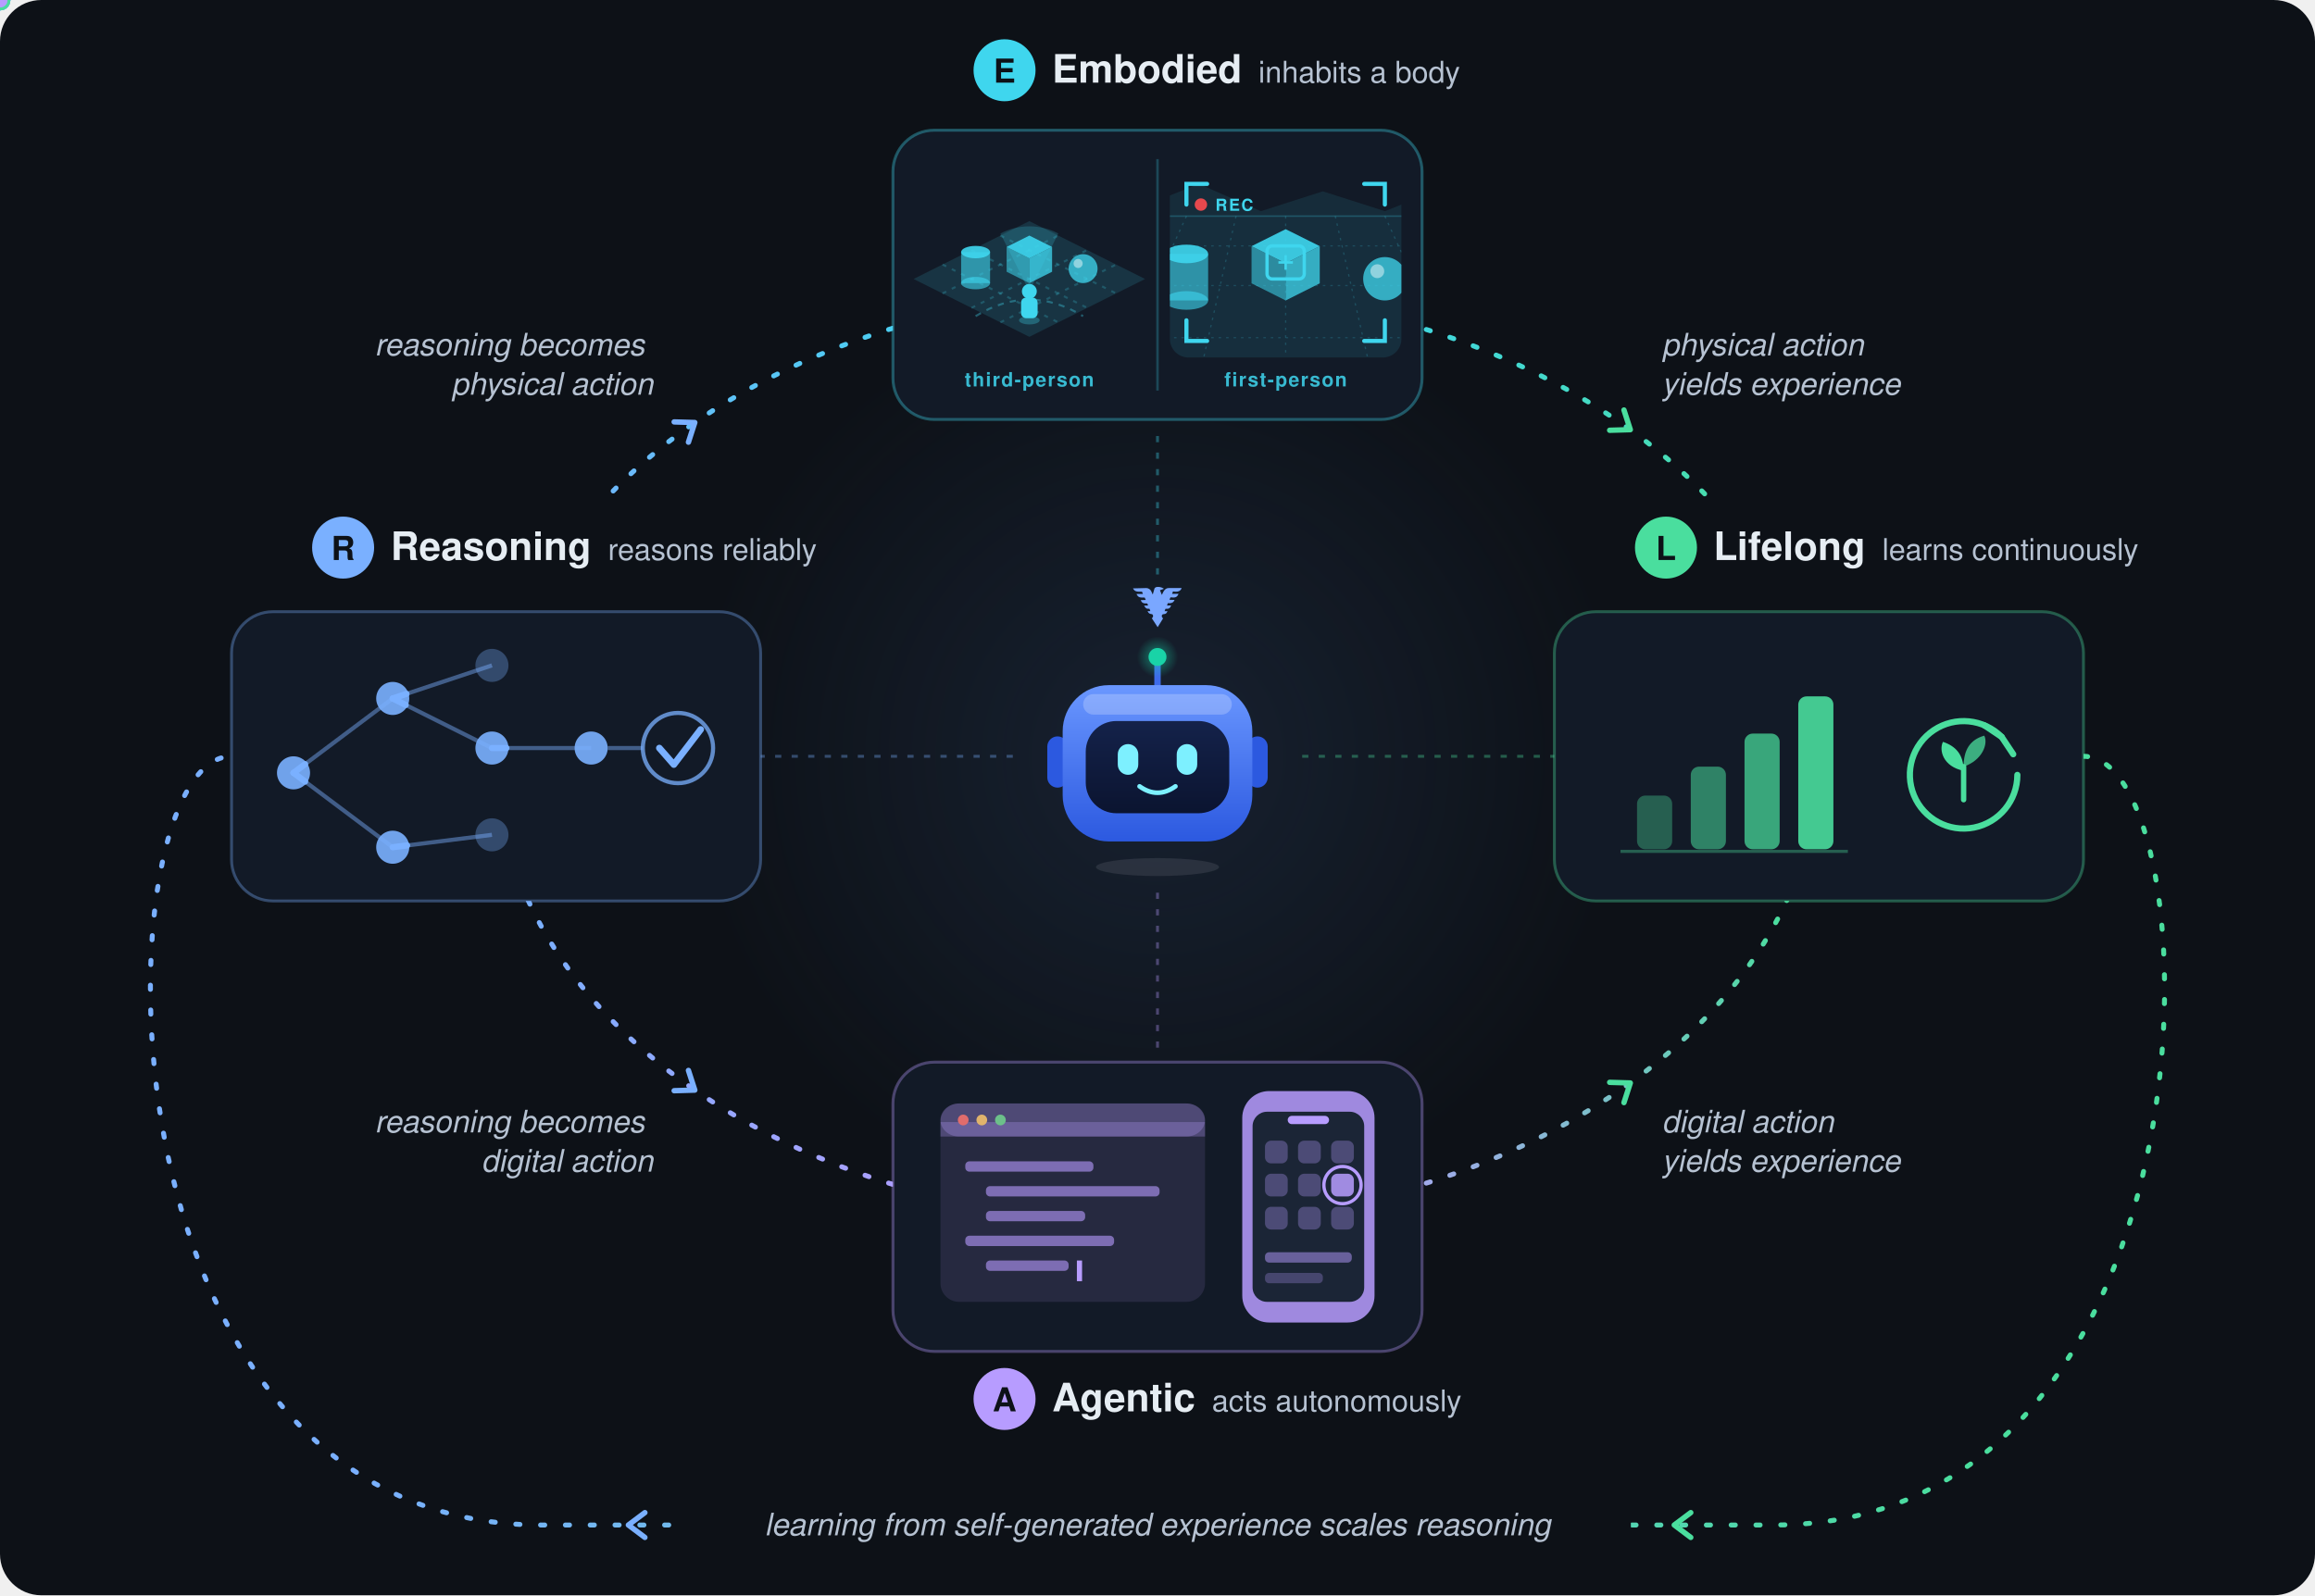
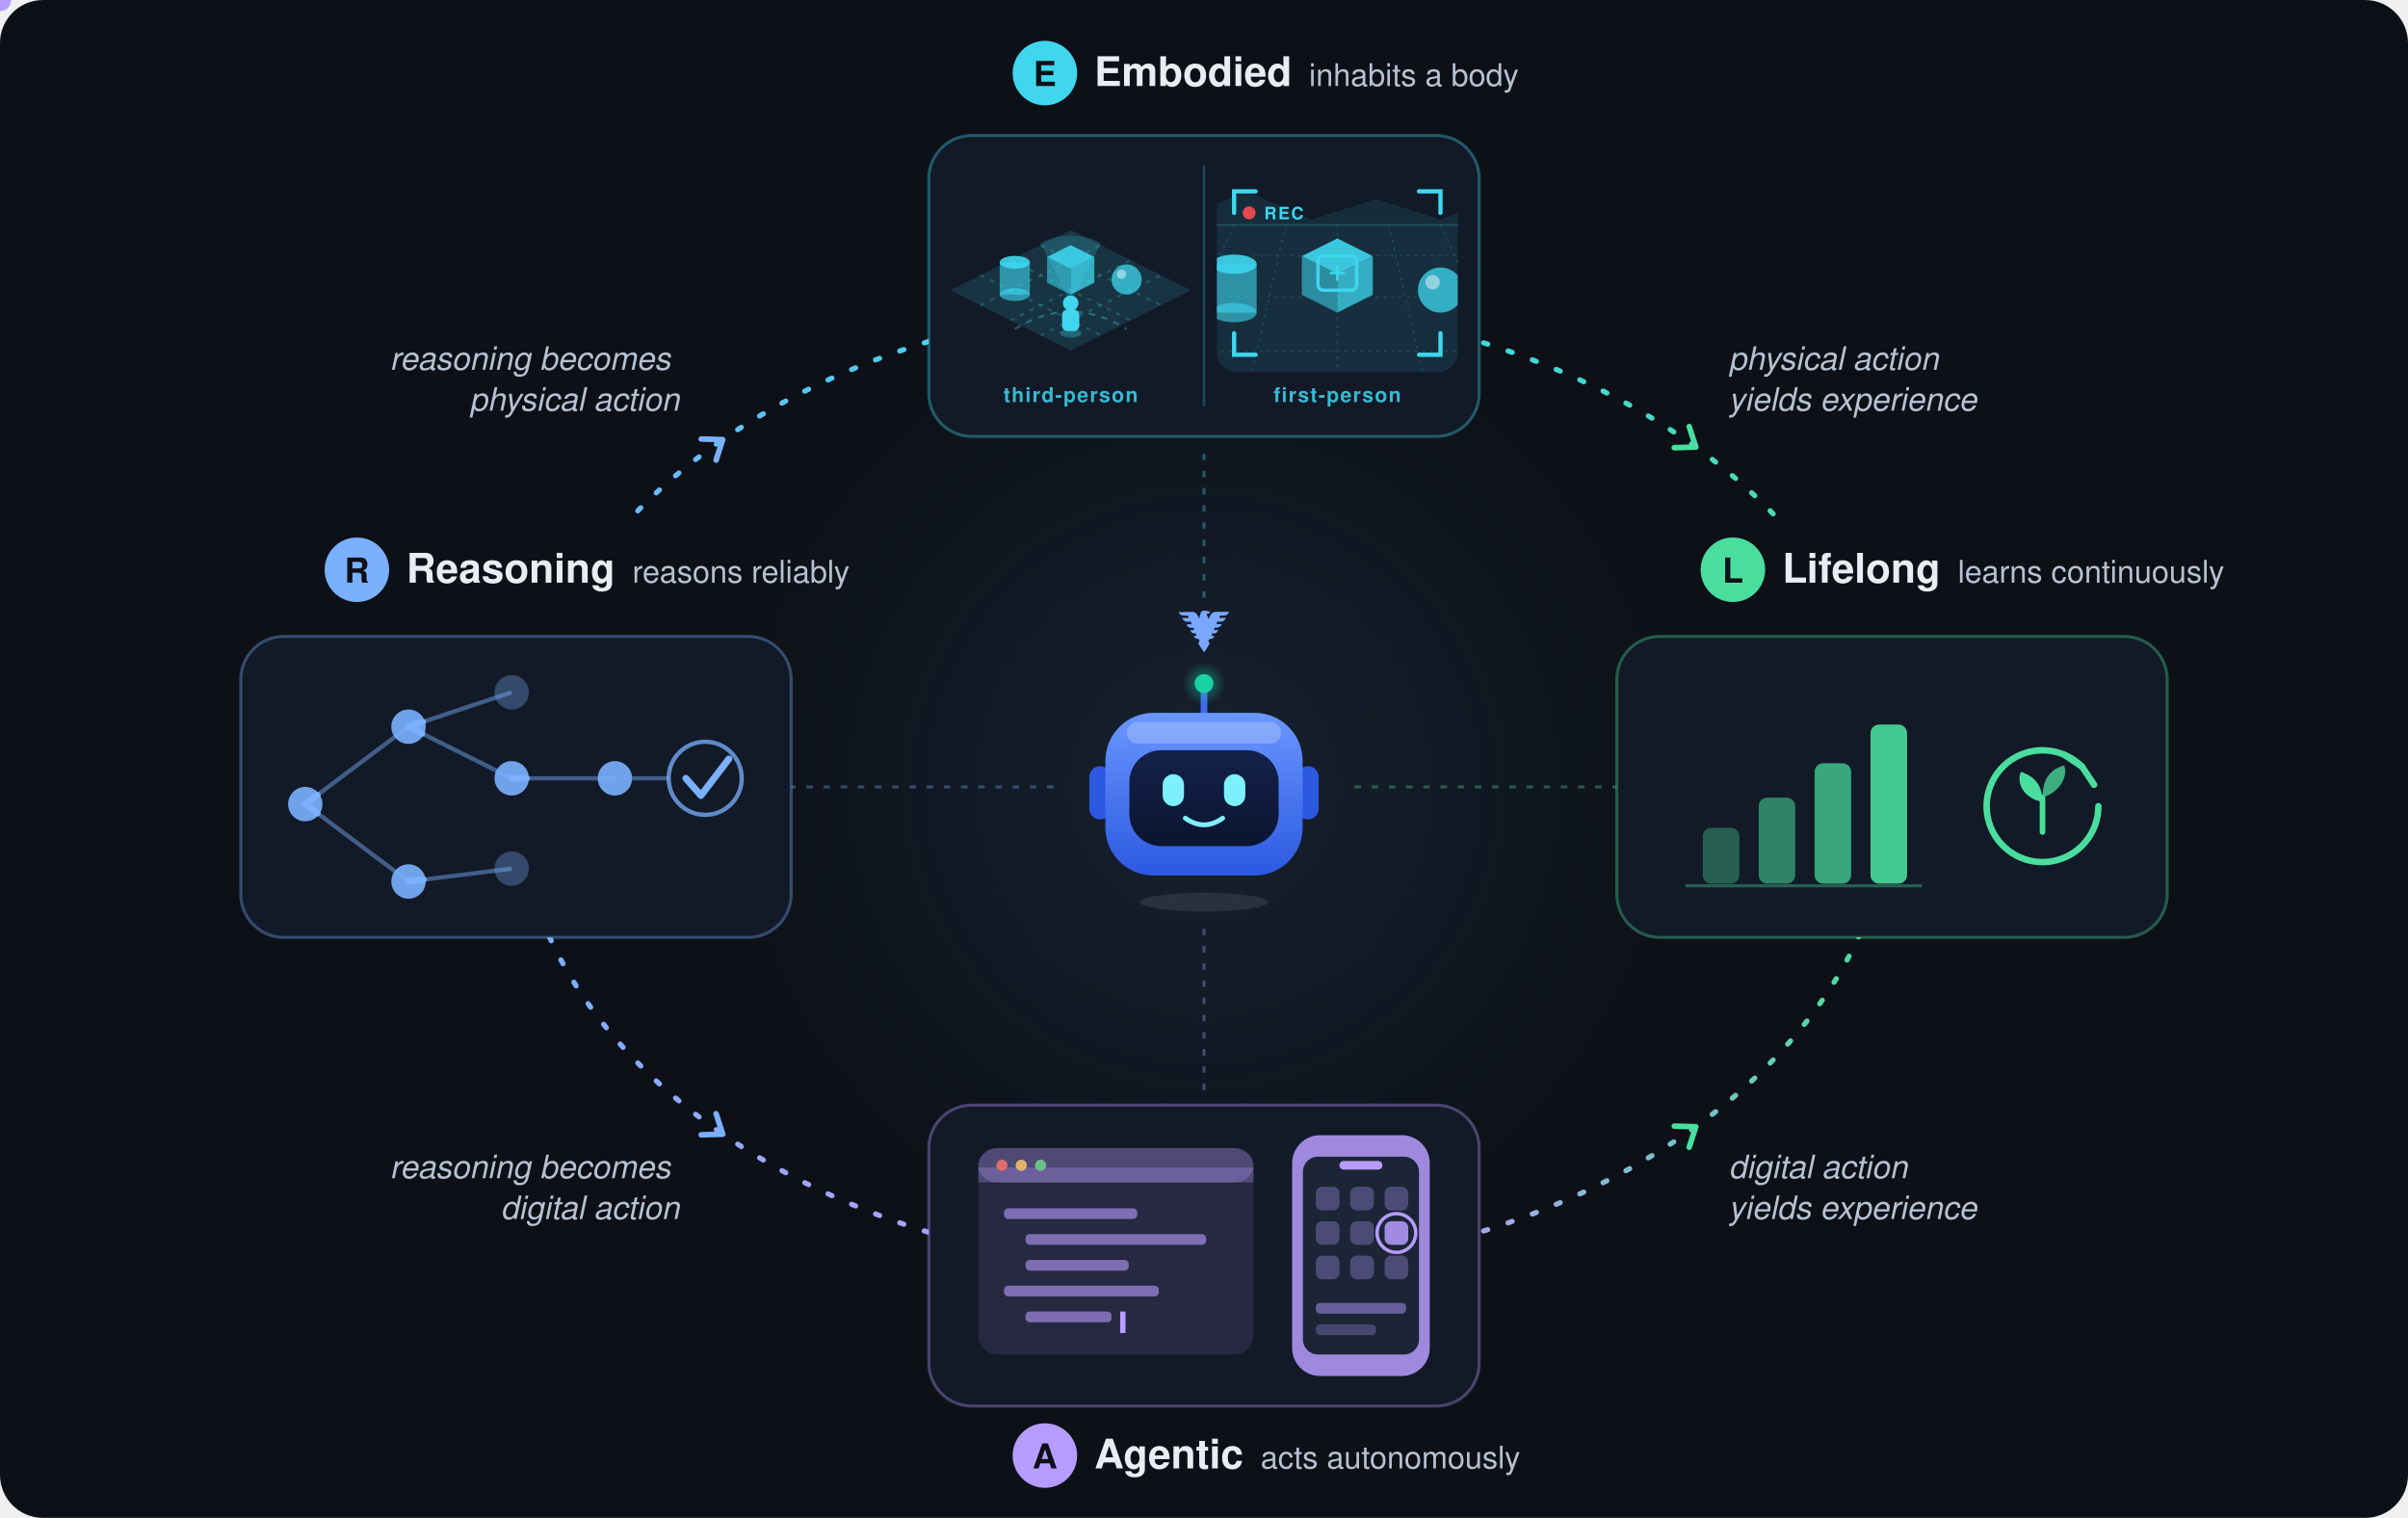
- <svg xmlns="http://www.w3.org/2000/svg" width="1120" height="772" viewBox="0 0 1120 772" font-family="-apple-system, BlinkMacSystemFont, 'Segoe UI', 'Helvetica Neue', Helvetica, Arial, sans-serif">
+ <svg xmlns="http://www.w3.org/2000/svg" width="1120" height="706" viewBox="0 0 1120 706" font-family="-apple-system, BlinkMacSystemFont, 'Segoe UI', 'Helvetica Neue', Helvetica, Arial, sans-serif">
  <style>
.halo{transform-box:fill-box;transform-origin:center;animation:halo 9s ease-in-out infinite}
@keyframes halo{0%,100%{transform:scale(1);opacity:1}50%{transform:scale(1.07);opacity:.8}}
.orbit{stroke-dasharray:2 10;animation:flow 14s linear infinite}
@keyframes flow{to{stroke-dashoffset:-240}}
.botf{animation:hover 4s ease-in-out infinite}
@keyframes hover{0%,100%{transform:translateY(0)}50%{transform:translateY(-7px)}}
.shadow{transform-box:fill-box;transform-origin:center;animation:shade 4s ease-in-out infinite}
@keyframes shade{0%,100%{transform:scale(1);opacity:1}50%{transform:scale(.86);opacity:.7}}
.tip{animation:tip 1.4s ease-in-out infinite}.tip2{animation-delay:.4s}
@keyframes tip{0%,100%{opacity:.5}50%{opacity:1}}
.blink{transform-box:fill-box;transform-origin:center;animation:blink 4s ease-in-out infinite}
@keyframes blink{0%,92%,100%{transform:scaleY(1)}95%,97%{transform:scaleY(.15)}}
.zone{transform-box:fill-box;transform-origin:center;animation:breathe 4s ease-in-out infinite}
@keyframes breathe{0%,100%{transform:scale(1)}50%{transform:scale(1.025)}}
.r-node{transform-box:fill-box;transform-origin:center;opacity:.9;animation:node 4.2s ease-in-out infinite}
.r-dead{opacity:.32;animation-name:dead}
@keyframes node{0%,12%,40%,100%{transform:scale(1)}24%{transform:scale(1.45)}}
@keyframes dead{0%,12%,100%{transform:scale(1);opacity:.32}24%{transform:scale(1.3);opacity:.7}}
.r-edge{stroke-width:2;stroke-opacity:.45}
.r-sig{stroke-width:3;stroke-dasharray:7 60;animation:sig 4.2s linear infinite}
@keyframes sig{from{stroke-dashoffset:67}to{stroke-dashoffset:0}}
.r-goal{transform-box:fill-box;transform-origin:center;opacity:.75;animation:goal 4.2s ease-out infinite}
@keyframes goal{0%,60%,100%{transform:scale(1);opacity:.75}72%{transform:scale(1.25);opacity:.25}}
.r-check{transform-box:fill-box;transform-origin:center;animation:check 4.2s ease-out infinite}
@keyframes check{0%,58%,100%{transform:scale(1)}66%{transform:scale(1.25)}}
.e-walk{animation:walk 14s ease-in-out infinite alternate}
@keyframes walk{from{transform:translateX(-26px)}to{transform:translateX(26px)}}
.e-pan{animation:pan 14s ease-in-out infinite alternate}
.e-zoom{animation:zoom 14s ease-in-out infinite alternate}
@keyframes zoom{0%,100%{transform:translateY(0) scale(1)}50%{transform:translateY(6px) scale(1.12)}}
@keyframes pan{from{transform:translateX(80px)}to{transform:translateX(-80px)}}
.e-far{animation:drift 14s ease-in-out infinite alternate}
@keyframes drift{from{transform:translateX(26px)}to{transform:translateX(-26px)}}
.e-focus{transform-box:fill-box;transform-origin:center;animation:focus 4s ease-in-out infinite}
@keyframes focus{0%,100%{transform:scale(1);opacity:.9}50%{transform:scale(.8);opacity:.55}}
.e-rec{animation:rec 1.2s step-end infinite}
@keyframes rec{0%,50%{opacity:1}51%,100%{opacity:.15}}
.a-line{transform-box:fill-box;transform-origin:left center;animation:type 4.5s ease-out infinite}
@keyframes type{0%,4%{transform:scaleX(0)}20%,85%{transform:scaleX(1)}100%{transform:scaleX(0)}}
.a-cursor{animation:cur 1s step-end infinite}
@keyframes cur{0%,50%{opacity:1}51%,100%{opacity:0}}
.a-app{animation:app 2.4s ease-in-out infinite}
@keyframes app{0%,100%{fill-opacity:.85}50%{fill-opacity:.45}}
.a-tap{transform-box:fill-box;transform-origin:center;animation:tap 2.4s ease-out infinite}
@keyframes tap{0%{transform:scale(.3);opacity:.9}60%,100%{transform:scale(1.9);opacity:0}}
.l-bar{transform-box:fill-box;transform-origin:center bottom;animation:grow 4.8s ease-out infinite}
@keyframes grow{0%,4%{transform:scaleY(.12)}26%,86%{transform:scaleY(1)}100%{transform:scaleY(.12)}}
.l-trend{stroke-dasharray:110;stroke-dashoffset:110;animation:draw 4.8s ease-out infinite}
@keyframes draw{0%,22%{stroke-dashoffset:110}48%,86%{stroke-dashoffset:0}100%{stroke-dashoffset:110}}
.l-head{opacity:0;animation:head 4.8s ease-out infinite}
@keyframes head{0%,44%{opacity:0}50%,86%{opacity:1}100%{opacity:0}}
.l-dot{transform-box:fill-box;transform-origin:center;opacity:0;animation:dot 4.8s ease-out infinite}
@keyframes dot{0%,20%{opacity:0;transform:scale(.4)}30%,86%{opacity:1;transform:scale(1)}100%{opacity:0}}
.l-loop{transform-origin:0 0;animation:spin 6s linear infinite}
@keyframes spin{to{transform:rotate(360deg)}}
.l-sprout{transform-origin:0 12px;animation:sprout 4.8s ease-in-out infinite}
@keyframes sprout{0%,100%{transform:scale(.85)}50%{transform:scale(1.08)}}
@media (prefers-reduced-motion: reduce){*{animation:none!important}}
</style>
  <defs>
    <radialGradient id="glow">
      <stop offset="0" stop-color="#3B5B8C" stop-opacity="0.22" />
      <stop offset="1" stop-color="#3B5B8C" stop-opacity="0" />
    </radialGradient>
  </defs>
-   <rect width="1120" height="772" rx="20" fill="#0D1117" />
+   <rect width="1120" height="706" rx="20" fill="#0D1117" />
  <circle class="halo" cx="560" cy="366" r="225" fill="url(#glow)" />
-   <mask id="titles" maskUnits="userSpaceOnUse" x="0" y="0" width="1120" height="772">
-     <rect width="1120" height="772" fill="#fff" />
+   <mask id="titles" maskUnits="userSpaceOnUse" x="0" y="0" width="1120" height="706">
+     <rect width="1120" height="706" fill="#fff" />
    <rect x="140" y="242" width="292" height="56" rx="12" fill="#000" />
    <rect x="460" y="11" width="273" height="56" rx="12" fill="#000" />
    <rect x="780" y="242" width="304" height="56" rx="12" fill="#000" />
    <rect x="460" y="654" width="277" height="46" rx="12" fill="#000" />
-     <rect x="331" y="722" width="458" height="32" fill="#000" />
  </mask>
  <defs>
    <linearGradient id="f0" gradientUnits="userSpaceOnUse" x1="240" y1="366" x2="560" y2="140">
      <stop offset="0.15" stop-color="#7AB0FF" />
      <stop offset="0.85" stop-color="#3FD6EE" />
    </linearGradient>
    <linearGradient id="f1" gradientUnits="userSpaceOnUse" x1="560" y1="140" x2="880" y2="366">
      <stop offset="0.15" stop-color="#3FD6EE" />
      <stop offset="0.85" stop-color="#4ADE9E" />
    </linearGradient>
    <linearGradient id="f2" gradientUnits="userSpaceOnUse" x1="240" y1="366" x2="560" y2="592">
      <stop offset="0.15" stop-color="#7AB0FF" />
      <stop offset="0.85" stop-color="#B79CFF" />
    </linearGradient>
    <linearGradient id="f3" gradientUnits="userSpaceOnUse" x1="560" y1="592" x2="880" y2="366">
      <stop offset="0.15" stop-color="#B79CFF" />
      <stop offset="0.85" stop-color="#4ADE9E" />
    </linearGradient>
-     <linearGradient id="fb" gradientUnits="userSpaceOnUse" x1="1048" y1="0" x2="72" y2="0">
-       <stop offset="0.1" stop-color="#4ADE9E" />
-       <stop offset="0.9" stop-color="#7AB0FF" />
-     </linearGradient>
  </defs>
  <g mask="url(#titles)">
    <path class="orbit" d="M 240.0 366.0 A 320 226 0 0 1 560.0 140.0" fill="none" stroke="url(#f0)" stroke-width="2.4" stroke-linecap="round" />
    <circle r="5" fill="#7AB0FF">
      <animateMotion dur="5s" begin="0s" repeatCount="indefinite" path="M 240.0 366.0 A 320 226 0 0 1 560.0 140.0" />
    </circle>
    <circle r="5" fill="#7AB0FF">
      <animateMotion dur="5s" begin="-2.5s" repeatCount="indefinite" path="M 240.0 366.0 A 320 226 0 0 1 560.0 140.0" />
    </circle>
    <path class="orbit" d="M 560.0 140.0 A 320 226 0 0 1 880.0 366.0" fill="none" stroke="url(#f1)" stroke-width="2.4" stroke-linecap="round" />
    <circle r="5" fill="#3FD6EE">
      <animateMotion dur="5s" begin="0s" repeatCount="indefinite" path="M 560.0 140.0 A 320 226 0 0 1 880.0 366.0" />
    </circle>
    <circle r="5" fill="#3FD6EE">
      <animateMotion dur="5s" begin="-2.5s" repeatCount="indefinite" path="M 560.0 140.0 A 320 226 0 0 1 880.0 366.0" />
    </circle>
    <path class="orbit" d="M 240.0 366.0 A 320 226 0 0 0 560.0 592.0" fill="none" stroke="url(#f2)" stroke-width="2.4" stroke-linecap="round" />
    <circle r="5" fill="#7AB0FF">
      <animateMotion dur="5s" begin="0s" repeatCount="indefinite" path="M 240.0 366.0 A 320 226 0 0 0 560.0 592.0" />
    </circle>
    <circle r="5" fill="#7AB0FF">
      <animateMotion dur="5s" begin="-2.5s" repeatCount="indefinite" path="M 240.0 366.0 A 320 226 0 0 0 560.0 592.0" />
    </circle>
    <path class="orbit" d="M 560.0 592.0 A 320 226 0 0 0 880.0 366.0" fill="none" stroke="url(#f3)" stroke-width="2.4" stroke-linecap="round" />
    <circle r="5" fill="#B79CFF">
      <animateMotion dur="5s" begin="0s" repeatCount="indefinite" path="M 560.0 592.0 A 320 226 0 0 0 880.0 366.0" />
    </circle>
    <circle r="5" fill="#B79CFF">
      <animateMotion dur="5s" begin="-2.5s" repeatCount="indefinite" path="M 560.0 592.0 A 320 226 0 0 0 880.0 366.0" />
    </circle>
-     <path class="orbit" d="M 1008 366 C 1072 366, 1080 738, 858 738 L 262 738 C 40 738, 48 366, 112 366" fill="none" stroke="url(#fb)" stroke-width="2.4" stroke-linecap="round" />
-     <circle r="5" fill="#4ADE9E">
-       <animateMotion dur="7s" begin="0s" repeatCount="indefinite" path="M 1008 366 C 1072 366, 1080 738, 858 738 L 262 738 C 40 738, 48 366, 112 366" />
-     </circle>
-     <circle r="5" fill="#4ADE9E">
-       <animateMotion dur="7s" begin="-3.5s" repeatCount="indefinite" path="M 1008 366 C 1072 366, 1080 738, 858 738 L 262 738 C 40 738, 48 366, 112 366" />
-     </circle>
  </g>
  <path d="M -5 -6 L 3 0 L -5 6" transform="translate(333.7,206.2) rotate(-35.2)" fill="none" stroke="#7AB0FF" stroke-width="2.6" stroke-linecap="round" stroke-linejoin="round" />
  <text x="316" y="172" text-anchor="end" font-size="15" font-style="italic" fill="#B6C2D2">
    <tspan x="316" dy="0">reasoning becomes</tspan>
    <tspan x="316" dy="19">physical action</tspan>
  </text>
  <path d="M -5 -6 L 3 0 L -5 6" transform="translate(786.3,206.2) rotate(35.2)" fill="none" stroke="#4ADE9E" stroke-width="2.6" stroke-linecap="round" stroke-linejoin="round" />
  <text x="804" y="172" text-anchor="start" font-size="15" font-style="italic" fill="#B6C2D2">
    <tspan x="804" dy="0">physical action</tspan>
    <tspan x="804" dy="19">yields experience</tspan>
  </text>
  <path d="M -5 -6 L 3 0 L -5 6" transform="translate(333.7,525.8) rotate(35.2)" fill="none" stroke="#7AB0FF" stroke-width="2.6" stroke-linecap="round" stroke-linejoin="round" />
  <text x="316" y="548" text-anchor="end" font-size="15" font-style="italic" fill="#B6C2D2">
    <tspan x="316" dy="0">reasoning becomes</tspan>
    <tspan x="316" dy="19">digital action</tspan>
  </text>
  <path d="M -5 -6 L 3 0 L -5 6" transform="translate(786.3,525.8) rotate(-35.2)" fill="none" stroke="#4ADE9E" stroke-width="2.6" stroke-linecap="round" stroke-linejoin="round" />
  <text x="804" y="548" text-anchor="start" font-size="15" font-style="italic" fill="#B6C2D2">
    <tspan x="804" dy="0">digital action</tspan>
    <tspan x="804" dy="19">yields experience</tspan>
  </text>
-   <path d="M 5 -6 L -3 0 L 5 6" transform="translate(813,738)" fill="none" stroke="#4ADE9E" stroke-width="2.6" stroke-linecap="round" stroke-linejoin="round" />
-   <path d="M 5 -6 L -3 0 L 5 6" transform="translate(307,738)" fill="none" stroke="#7AB0FF" stroke-width="2.6" stroke-linecap="round" stroke-linejoin="round" />
-   <text x="560" y="743" text-anchor="middle" font-size="15" font-style="italic" fill="#B6C2D2">learning from self-generated experience scales reasoning</text>
  <path d="M 490 366 L 358 366" stroke="#7AB0FF" stroke-opacity="0.35" stroke-width="1.4" stroke-dasharray="3 5" fill="none" />
-   <circle r="3.6" fill="#7AB0FF">
-     <animateMotion dur="3s" repeatCount="indefinite" path="M 490 366 L 358 366" />
-   </circle>
-   <circle r="3.6" fill="#7AB0FF" opacity="0.5">
-     <animateMotion dur="3s" begin="-1.5s" repeatCount="indefinite" keyPoints="1;0" keyTimes="0;1" calcMode="linear" path="M 490 366 L 358 366" />
-   </circle>
  <path d="M 560 278 L 560 209" stroke="#3FD6EE" stroke-opacity="0.35" stroke-width="1.4" stroke-dasharray="3 5" fill="none" />
-   <circle r="3.6" fill="#3FD6EE">
-     <animateMotion dur="3s" repeatCount="indefinite" path="M 560 278 L 560 209" />
-   </circle>
-   <circle r="3.6" fill="#3FD6EE" opacity="0.5">
-     <animateMotion dur="3s" begin="-1.5s" repeatCount="indefinite" keyPoints="1;0" keyTimes="0;1" calcMode="linear" path="M 560 278 L 560 209" />
-   </circle>
  <path d="M 630 366 L 762 366" stroke="#4ADE9E" stroke-opacity="0.35" stroke-width="1.4" stroke-dasharray="3 5" fill="none" />
-   <circle r="3.6" fill="#4ADE9E">
-     <animateMotion dur="3s" repeatCount="indefinite" path="M 630 366 L 762 366" />
-   </circle>
-   <circle r="3.6" fill="#4ADE9E" opacity="0.5">
-     <animateMotion dur="3s" begin="-1.5s" repeatCount="indefinite" keyPoints="1;0" keyTimes="0;1" calcMode="linear" path="M 630 366 L 762 366" />
-   </circle>
  <path d="M 560 432 L 560 512" stroke="#B79CFF" stroke-opacity="0.35" stroke-width="1.4" stroke-dasharray="3 5" fill="none" />
-   <circle r="3.6" fill="#B79CFF">
-     <animateMotion dur="3s" repeatCount="indefinite" path="M 560 432 L 560 512" />
-   </circle>
-   <circle r="3.6" fill="#B79CFF" opacity="0.5">
-     <animateMotion dur="3s" begin="-1.5s" repeatCount="indefinite" keyPoints="1;0" keyTimes="0;1" calcMode="linear" path="M 560 432 L 560 512" />
-   </circle>
  <rect x="112" y="296" width="256" height="140" rx="20" fill="#121A27" stroke="#7AB0FF" stroke-opacity="0.35" stroke-width="1.4" />
  <g transform="translate(236,366)">
    <g class="zone">
      <line class="r-edge" x1="-94" y1="8" x2="-46" y2="-28" stroke="#7AB0FF" />
      <line class="r-sig" style="animation-delay:-0.00s" x1="-94" y1="8" x2="-46" y2="-28" stroke="#7AB0FF" stroke-linecap="round" />
      <line class="r-edge" x1="-94" y1="8" x2="-46" y2="44" stroke="#7AB0FF" />
      <line class="r-sig" style="animation-delay:-0.35s" x1="-94" y1="8" x2="-46" y2="44" stroke="#7AB0FF" stroke-linecap="round" />
      <line class="r-edge" x1="-46" y1="-28" x2="2" y2="-44" stroke="#7AB0FF" />
      <line class="r-sig" style="animation-delay:-0.70s" x1="-46" y1="-28" x2="2" y2="-44" stroke="#7AB0FF" stroke-linecap="round" />
      <line class="r-edge" x1="-46" y1="-28" x2="2" y2="-4" stroke="#7AB0FF" />
      <line class="r-sig" style="animation-delay:-1.05s" x1="-46" y1="-28" x2="2" y2="-4" stroke="#7AB0FF" stroke-linecap="round" />
      <line class="r-edge" x1="-46" y1="44" x2="2" y2="38" stroke="#7AB0FF" />
      <line class="r-sig" style="animation-delay:-1.40s" x1="-46" y1="44" x2="2" y2="38" stroke="#7AB0FF" stroke-linecap="round" />
      <line class="r-edge" x1="2" y1="-4" x2="50" y2="-4" stroke="#7AB0FF" />
      <line class="r-sig" style="animation-delay:-1.75s" x1="2" y1="-4" x2="50" y2="-4" stroke="#7AB0FF" stroke-linecap="round" />
      <circle class="r-node" style="animation-delay:0.00s" cx="-94" cy="8" r="8" fill="#7AB0FF" />
      <circle class="r-node" style="animation-delay:0.35s" cx="-46" cy="-28" r="8" fill="#7AB0FF" />
      <circle class="r-node" style="animation-delay:0.70s" cx="-46" cy="44" r="8" fill="#7AB0FF" />
      <circle class="r-node r-dead" style="animation-delay:1.05s" cx="2" cy="-44" r="8" fill="#7AB0FF" />
      <circle class="r-node" style="animation-delay:1.40s" cx="2" cy="-4" r="8" fill="#7AB0FF" />
      <circle class="r-node r-dead" style="animation-delay:1.75s" cx="2" cy="38" r="8" fill="#7AB0FF" />
      <circle class="r-node" style="animation-delay:2.10s" cx="50" cy="-4" r="8" fill="#7AB0FF" />
      <line class="r-edge" x1="58" y1="-4" x2="75" y2="-4" stroke="#7AB0FF" />
      <circle class="r-goal" cx="92" cy="-4" r="17" fill="none" stroke="#7AB0FF" stroke-width="2" />
      <path class="r-check" d="M 83 -4 L 90 4 L 103 -13" fill="none" stroke="#7AB0FF" stroke-width="3.2" stroke-linecap="round" stroke-linejoin="round" />
    </g>
  </g>
  <circle cx="166" cy="265" r="15" fill="#7AB0FF" />
  <text x="166" y="271" text-anchor="middle" font-size="16" font-weight="800" fill="#0D1117">R</text>
  <text x="189" y="271" font-size="19" font-weight="750" fill="#E6EDF3">Reasoning<tspan font-size="14.5" font-weight="400" fill="#B6C2D2" dx="8">reasons reliably</tspan>
  </text>
  <rect x="432" y="63" width="256" height="140" rx="20" fill="#121A27" stroke="#3FD6EE" stroke-opacity="0.35" stroke-width="1.4" />
  <g transform="translate(560,127)">
    <g class="zone">
      <defs>
        <clipPath id="e3">
          <rect x="-56" y="-46" width="112" height="92" rx="9" />
        </clipPath>
        <clipPath id="e1">
          <rect x="-56" y="-46" width="112" height="92" rx="9" />
        </clipPath>
      </defs>
      <g transform="translate(-62,0)">
        <g clip-path="url(#e3)">
          <g transform="translate(0,4)">
            <polygon points="0,-24 56,4 0,32 -56,4" fill="#3FD6EE" fill-opacity="0.14" />
            <line x1="-42.0" y1="-3.0" x2="14.0" y2="25.0" stroke="#3FD6EE" stroke-opacity="0.22" stroke-dasharray="2 3" />
            <line x1="-42.0" y1="11.0" x2="14.0" y2="-17.0" stroke="#3FD6EE" stroke-opacity="0.22" stroke-dasharray="2 3" />
            <line x1="-28.0" y1="-10.0" x2="28.0" y2="18.0" stroke="#3FD6EE" stroke-opacity="0.22" stroke-dasharray="2 3" />
            <line x1="-28.0" y1="18.0" x2="28.0" y2="-10.0" stroke="#3FD6EE" stroke-opacity="0.22" stroke-dasharray="2 3" />
            <line x1="-14.0" y1="-17.0" x2="42.0" y2="11.0" stroke="#3FD6EE" stroke-opacity="0.22" stroke-dasharray="2 3" />
            <line x1="-14.0" y1="25.0" x2="42.0" y2="-3.0" stroke="#3FD6EE" stroke-opacity="0.22" stroke-dasharray="2 3" />
            <path d="M -26 22 Q 0 6 26 22" fill="none" stroke="#3FD6EE" stroke-opacity="0.35" stroke-dasharray="3 3" />
            <rect x="-33.0" y="-9.0" width="14.0" height="15.0" fill="#3FD6EE" fill-opacity="0.6" />
            <ellipse cx="-26" cy="6.0" rx="7.0" ry="3.0" fill="#3FD6EE" fill-opacity="0.6" />
            <ellipse cx="-26" cy="-9.0" rx="7.0" ry="3.0" fill="#3FD6EE" fill-opacity="0.9" />
            <polygon points="0.0,-17.0 11.0,-11.5 0.0,-6.0 -11.0,-11.5" fill="#3FD6EE" fill-opacity="0.9" />
            <polygon points="-11.0,-11.5 0.0,-6.0 0.0,6.0 -11.0,0.5" fill="#3FD6EE" fill-opacity="0.55" />
            <polygon points="0.0,-6.0 11.0,-11.5 11.0,0.5 0.0,6.0" fill="#3FD6EE" fill-opacity="0.75" />
            <circle cx="26" cy="-1.0" r="7.0" fill="#3FD6EE" fill-opacity="0.75" />
            <circle cx="23.6" cy="-3.5" r="2.2" fill="#FFFFFF" fill-opacity="0.45" />
            <g transform="translate(0,22)">
              <g>
                <path d="M 0 -12 L -14 -40 A 30 30 0 0 1 14 -40 Z" fill="#3FD6EE" fill-opacity="0.2" />
                <ellipse cx="0" cy="2" rx="5" ry="2" fill="#3FD6EE" fill-opacity="0.3" />
                <rect x="-4" y="-9" width="8" height="10" rx="2.5" fill="#3FD6EE" />
                <circle cx="0" cy="-12" r="3.6" fill="#3FD6EE" />
                <animateMotion path="M -26 0 Q 0 -16 26 0" dur="28s" repeatCount="indefinite" keyPoints="0;1;0" keyTimes="0;0.5;1" calcMode="spline" keySplines=".42 0 .58 1;.42 0 .58 1" />
              </g>
            </g>
          </g>
        </g>
        <text x="0" y="60" text-anchor="middle" font-size="9.5" font-weight="600" letter-spacing=".6" fill="#3FD6EE" fill-opacity="0.85">third-person</text>
      </g>
      <g transform="translate(62,0)">
        <g clip-path="url(#e1)">
          <g transform="translate(0,-2) scale(0.6)">
            <g class="e-far">
              <line x1="-220" y1="-34" x2="220" y2="-34" stroke="#3FD6EE" stroke-opacity="0.25" stroke-width="1.2" />
              <path d="M -220 -34 L -170 -54 L -120 -40 L -70 -60 L -20 -38 L 30 -54 L 80 -38 L 130 -58 L 180 -40 L 220 -34 Z" fill="#3FD6EE" fill-opacity="0.10" />
            </g>
            <g class="e-zoom">
              <g class="e-pan">
                <rect x="-240" y="-34" width="480" height="140" fill="#3FD6EE" fill-opacity="0.11" />
                <line x1="-240" y1="-34" x2="-432.0" y2="106" stroke="#3FD6EE" stroke-opacity="0.2" stroke-dasharray="2 4" />
                <line x1="-200" y1="-34" x2="-360.0" y2="106" stroke="#3FD6EE" stroke-opacity="0.2" stroke-dasharray="2 4" />
                <line x1="-160" y1="-34" x2="-288.0" y2="106" stroke="#3FD6EE" stroke-opacity="0.2" stroke-dasharray="2 4" />
                <line x1="-120" y1="-34" x2="-216.0" y2="106" stroke="#3FD6EE" stroke-opacity="0.2" stroke-dasharray="2 4" />
                <line x1="-80" y1="-34" x2="-144.0" y2="106" stroke="#3FD6EE" stroke-opacity="0.2" stroke-dasharray="2 4" />
                <line x1="-40" y1="-34" x2="-72.0" y2="106" stroke="#3FD6EE" stroke-opacity="0.2" stroke-dasharray="2 4" />
                <line x1="0" y1="-34" x2="0.0" y2="106" stroke="#3FD6EE" stroke-opacity="0.2" stroke-dasharray="2 4" />
                <line x1="40" y1="-34" x2="72.0" y2="106" stroke="#3FD6EE" stroke-opacity="0.2" stroke-dasharray="2 4" />
                <line x1="80" y1="-34" x2="144.0" y2="106" stroke="#3FD6EE" stroke-opacity="0.2" stroke-dasharray="2 4" />
                <line x1="120" y1="-34" x2="216.0" y2="106" stroke="#3FD6EE" stroke-opacity="0.2" stroke-dasharray="2 4" />
                <line x1="160" y1="-34" x2="288.0" y2="106" stroke="#3FD6EE" stroke-opacity="0.2" stroke-dasharray="2 4" />
                <line x1="200" y1="-34" x2="360.0" y2="106" stroke="#3FD6EE" stroke-opacity="0.2" stroke-dasharray="2 4" />
                <line x1="240" y1="-34" x2="432.0" y2="106" stroke="#3FD6EE" stroke-opacity="0.2" stroke-dasharray="2 4" />
                <line x1="-240" y1="-10" x2="240" y2="-10" stroke="#3FD6EE" stroke-opacity="0.18" stroke-dasharray="2 4" />
                <line x1="-240" y1="22" x2="240" y2="22" stroke="#3FD6EE" stroke-opacity="0.18" stroke-dasharray="2 4" />
                <line x1="-240" y1="64" x2="240" y2="64" stroke="#3FD6EE" stroke-opacity="0.18" stroke-dasharray="2 4" />
                <rect x="-97.5" y="-3.5" width="35.0" height="37.5" fill="#3FD6EE" fill-opacity="0.6" />
                <ellipse cx="-80" cy="34.0" rx="17.5" ry="7.5" fill="#3FD6EE" fill-opacity="0.6" />
                <ellipse cx="-80" cy="-3.5" rx="17.5" ry="7.5" fill="#3FD6EE" fill-opacity="0.9" />
                <polygon points="0.0,-23.5 27.5,-9.8 0.0,4.0 -27.5,-9.8" fill="#3FD6EE" fill-opacity="0.9" />
                <polygon points="-27.5,-9.8 0.0,4.0 0.0,34.0 -27.5,20.2" fill="#3FD6EE" fill-opacity="0.55" />
                <polygon points="0.0,4.0 27.5,-9.8 27.5,20.2 0.0,34.0" fill="#3FD6EE" fill-opacity="0.75" />
                <circle cx="80" cy="16.5" r="17.5" fill="#3FD6EE" fill-opacity="0.75" />
                <circle cx="73.9" cy="10.4" r="5.6" fill="#FFFFFF" fill-opacity="0.45" />
              </g>
            </g>
          </g>
        </g>
        <path d="M -48 -28 L -48 -38 L -38 -38" stroke="#3FD6EE" stroke-width="2" fill="none" stroke-linecap="round" />
        <path d="M -48 28 L -48 38 L -38 38" stroke="#3FD6EE" stroke-width="2" fill="none" stroke-linecap="round" />
        <path d="M 48 -28 L 48 -38 L 38 -38" stroke="#3FD6EE" stroke-width="2" fill="none" stroke-linecap="round" />
        <path d="M 48 28 L 48 38 L 38 38" stroke="#3FD6EE" stroke-width="2" fill="none" stroke-linecap="round" />
        <rect class="e-focus" x="-9" y="-8" width="18" height="16" rx="2.5" fill="none" stroke="#3FD6EE" stroke-width="1.6" />
        <line x1="-3.5" y1="0" x2="3.5" y2="0" stroke="#3FD6EE" stroke-width="1.2" />
        <line x1="0" y1="-3.5" x2="0" y2="3.5" stroke="#3FD6EE" stroke-width="1.2" />
        <circle class="e-rec" cx="-41" cy="-28" r="3" fill="#E5484D" />
        <text x="-34" y="-25" font-size="8" font-weight="700" letter-spacing=".8" fill="#3FD6EE">REC</text>
        <text x="0" y="60" text-anchor="middle" font-size="9.5" font-weight="600" letter-spacing=".6" fill="#3FD6EE" fill-opacity="0.85">first-person</text>
      </g>
      <line x1="0" y1="-50" x2="0" y2="62" stroke="#3FD6EE" stroke-opacity="0.25" stroke-width="1.2" />
    </g>
  </g>
  <circle cx="486" cy="34" r="15" fill="#3FD6EE" />
  <text x="486" y="40" text-anchor="middle" font-size="16" font-weight="800" fill="#0D1117">E</text>
  <text x="509" y="40" font-size="19" font-weight="750" fill="#E6EDF3">Embodied<tspan font-size="14.5" font-weight="400" fill="#B6C2D2" dx="8">inhabits a body</tspan>
  </text>
  <rect x="752" y="296" width="256" height="140" rx="20" fill="#121A27" stroke="#4ADE9E" stroke-opacity="0.35" stroke-width="1.4" />
  <g transform="translate(888,381)">
    <g class="zone">
      <rect class="l-bar" style="animation-delay:0.00s" x="-96" y="4" width="17" height="26" rx="4" fill="#4ADE9E" fill-opacity="0.35" />
      <rect class="l-bar" style="animation-delay:0.40s" x="-70" y="-10" width="17" height="40" rx="4" fill="#4ADE9E" fill-opacity="0.53" />
      <rect class="l-bar" style="animation-delay:0.80s" x="-44" y="-26" width="17" height="56" rx="4" fill="#4ADE9E" fill-opacity="0.71" />
      <rect class="l-bar" style="animation-delay:1.20s" x="-18" y="-44" width="17" height="74" rx="4" fill="#4ADE9E" fill-opacity="0.89" />
      <line x1="-104" y1="31" x2="6" y2="31" stroke="#4ADE9E" stroke-opacity="0.35" stroke-width="1.5" />
      <defs>
        <linearGradient id="ltrend" gradientUnits="userSpaceOnUse" x1="-87.5" y1="-8" x2="-9.5" y2="-56">
          <stop offset="0" stop-color="#1F7A5C" />
          <stop offset="1" stop-color="#5BF0B0" />
        </linearGradient>
      </defs>
      <path class="l-trend" d="M -87.5 -8 C -78 -12, -70 -17, -61.5 -22 S -44 -32, -35.5 -38 S -18 -50, -9.5 -56" fill="none" stroke="url(#ltrend)" stroke-width="2.6" stroke-linecap="round" />
      <circle class="l-dot" style="animation-delay:0.00s" cx="-87.5" cy="-8" r="3.4" fill="#1F7A5C" />
      <circle class="l-dot" style="animation-delay:0.40s" cx="-61.5" cy="-22" r="3.4" fill="#33A178" />
      <circle class="l-dot" style="animation-delay:0.80s" cx="-35.5" cy="-38" r="3.4" fill="#47C994" />
      <circle class="l-dot" style="animation-delay:1.20s" cx="-9.5" cy="-56" r="3.4" fill="#5BF0B0" />
      <path class="l-head" d="M -15.5 -57 L -6 -60 L -9.5 -50.5" fill="none" stroke="#5BF0B0" stroke-width="2.6" stroke-linecap="round" stroke-linejoin="round" />
      <g transform="translate(62,-6)">
        <g class="l-loop">
          <path d="M 26 0 A 26 26 0 1 1 18.4 -18.4" fill="none" stroke="#4ADE9E" stroke-width="3" stroke-linecap="round" />
          <path d="M 18.4 -18.4 L 10 -24 M 18.4 -18.4 L 24 -10" stroke="#4ADE9E" stroke-width="3" stroke-linecap="round" />
        </g>
        <g class="l-sprout">
          <path d="M 0 12 L 0 -4" stroke="#4ADE9E" stroke-width="2.6" stroke-linecap="round" />
          <path d="M 0 -2 C -10 -4, -12 -12, -10 -16 C -4 -14, 0 -10, 0 -2 Z" fill="#4ADE9E" />
          <path d="M 0 -4 C 9 -7, 12 -15, 10 -19 C 3 -17, 0 -12, 0 -4 Z" fill="#4ADE9E" fill-opacity="0.75" />
        </g>
      </g>
    </g>
  </g>
  <circle cx="806" cy="265" r="15" fill="#4ADE9E" />
  <text x="806" y="271" text-anchor="middle" font-size="16" font-weight="800" fill="#0D1117">L</text>
  <text x="829" y="271" font-size="19" font-weight="750" fill="#E6EDF3">Lifelong<tspan font-size="14.5" font-weight="400" fill="#B6C2D2" dx="8">learns continuously</tspan>
  </text>
  <rect x="432" y="514" width="256" height="140" rx="20" fill="#121A27" stroke="#B79CFF" stroke-opacity="0.35" stroke-width="1.4" />
  <g transform="translate(567,586)">
    <g class="zone">
      <g transform="translate(-112,-52)">
        <rect width="128" height="96" rx="9" fill="#B79CFF" fill-opacity="0.12" />
        <rect width="128" height="16" rx="9" fill="#B79CFF" fill-opacity="0.28" />
        <rect y="9" width="128" height="7" fill="#B79CFF" fill-opacity="0.28" />
        <circle cx="11" cy="8" r="2.6" fill="#e06c6c" />
        <circle cx="20" cy="8" r="2.6" fill="#e0b36c" />
        <circle cx="29" cy="8" r="2.6" fill="#6cc08a" />
        <rect class="a-line" style="animation-delay:0.00s" x="12" y="28" width="62" height="5" rx="2" fill="#B79CFF" fill-opacity="0.6" />
        <rect class="a-line" style="animation-delay:0.45s" x="22" y="40" width="84" height="5" rx="2" fill="#B79CFF" fill-opacity="0.6" />
        <rect class="a-line" style="animation-delay:0.90s" x="22" y="52" width="48" height="5" rx="2" fill="#B79CFF" fill-opacity="0.6" />
        <rect class="a-line" style="animation-delay:1.35s" x="12" y="64" width="72" height="5" rx="2" fill="#B79CFF" fill-opacity="0.6" />
        <rect class="a-line" style="animation-delay:1.80s" x="22" y="76" width="40" height="5" rx="2" fill="#B79CFF" fill-opacity="0.6" />
        <rect class="a-cursor" x="66" y="76" width="2.5" height="10" fill="#B79CFF" />
      </g>
      <g transform="translate(34,-58)">
        <rect width="64" height="112" rx="13" fill="#B79CFF" fill-opacity="0.85" />
        <rect x="5" y="10" width="54" height="92" rx="7" fill="#1B2536" />
        <rect x="22" y="12" width="20" height="4" rx="2" fill="#B79CFF" />
        <rect class="app" x="11" y="24" width="11" height="11" rx="3" fill="#B79CFF" fill-opacity="0.32" />
        <rect class="app" x="27" y="24" width="11" height="11" rx="3" fill="#B79CFF" fill-opacity="0.32" />
        <rect class="app" x="43" y="24" width="11" height="11" rx="3" fill="#B79CFF" fill-opacity="0.32" />
        <rect class="app" x="11" y="40" width="11" height="11" rx="3" fill="#B79CFF" fill-opacity="0.32" />
        <rect class="app" x="27" y="40" width="11" height="11" rx="3" fill="#B79CFF" fill-opacity="0.32" />
        <rect class="app a-app" x="43" y="40" width="11" height="11" rx="3" fill="#B79CFF" fill-opacity="0.85" />
        <rect class="app" x="11" y="56" width="11" height="11" rx="3" fill="#B79CFF" fill-opacity="0.32" />
        <rect class="app" x="27" y="56" width="11" height="11" rx="3" fill="#B79CFF" fill-opacity="0.32" />
        <rect class="app" x="43" y="56" width="11" height="11" rx="3" fill="#B79CFF" fill-opacity="0.32" />
        <circle class="a-tap" cx="48.5" cy="45.5" r="9" fill="none" stroke="#B79CFF" stroke-width="1.6" />
        <rect x="11" y="78" width="42" height="5" rx="2" fill="#B79CFF" fill-opacity="0.5" />
        <rect x="11" y="88" width="28" height="5" rx="2" fill="#B79CFF" fill-opacity="0.28" />
      </g>
    </g>
  </g>
  <circle cx="486" cy="677" r="15" fill="#B79CFF" />
  <text x="486" y="683" text-anchor="middle" font-size="16" font-weight="800" fill="#0D1117">A</text>
  <text x="509" y="683" font-size="19" font-weight="750" fill="#E6EDF3">Agentic<tspan font-size="14.5" font-weight="400" fill="#B6C2D2" dx="8">acts autonomously</tspan>
  </text>
  <g transform="translate(560,370) scale(0.62)">
    <defs>
      <linearGradient id="botg" x1="0" y1="0" x2="0" y2="1">
        <stop offset="0" stop-color="#6A97FF" />
        <stop offset="1" stop-color="#2C59E0" />
      </linearGradient>
      <linearGradient id="visor" x1="0" y1="0" x2="0" y2="1">
        <stop offset="0" stop-color="#14224A" />
        <stop offset="1" stop-color="#0B1430" />
      </linearGradient>
      <radialGradient id="tipg">
        <stop offset="0" stop-color="#19D3A7" stop-opacity=".55" />
        <stop offset="1" stop-color="#19D3A7" stop-opacity="0" />
      </radialGradient>
    </defs>
    <ellipse class="shadow" cx="0" cy="80" rx="48" ry="7" fill="#E6EDF3" fill-opacity="0.10" />
    <g class="botf">
      <g transform="translate(-198,-274.6) scale(0.9)">
        <g transform="translate(175, 118) scale(1.0225)">
          <path d="M44.147 66.457L39.167 58.858C40.697 58.071 40.507 55.615 39.197 55.411C37.739 55.183 36.578 55.113 35.554 52.82H37.927L37.198 50.831C34.484 51.069 33.93 50.315 32.643 48.195L36.034 48.079L35.348 46.348C31.653 46.52 30.678 45.614 29.756 43.508L34.061 43.357L33.129 41.298C28.72 41.421 27.787 41.297 26.17 38.315L31.647 38.288L30.875 36.327C25.883 36.542 24.636 36.054 23.223 33.557L34.444 33.273C36.079 33.232 37.946 34.346 38.634 35.83L39.983 38.741L41.403 33.841C42.135 31.316 47.652 32.232 49.428 33.912L46.091 35.119L47.724 39.095C48.907 36.326 50.357 33.272 53.476 33.272H64.484C63.637 35.704 61.593 36.917 57.148 36.13L56.367 38.189L61.856 38.172C60.543 41.235 59.085 41.62 55.002 41.156L54.149 43.215L58.519 43.357C57.678 45.298 56.157 46.458 52.783 46.054L52.073 48.059L55.553 48.043C54.555 50.482 53.911 51.026 50.74 50.884L50.013 52.872L52.519 52.881C51.466 55.004 51.154 55.256 48.905 55.455C47.568 55.574 46.972 57.714 48.752 58.983L44.147 66.457Z" fill="#7AA7FF" fill-rule="evenodd" />
        </g>
      </g>
      <line x1="0" y1="-62" x2="0" y2="-80" stroke="#3E6BEA" stroke-width="5" stroke-linecap="round" />
      <circle class="tip" cx="0" cy="-84" r="16" fill="url(#tipg)" />
      <circle cx="0" cy="-84" r="7" fill="#19D3A7" />
      <rect x="-86" y="-22" width="16" height="40" rx="8" fill="#2C59E0" />
      <rect x="70" y="-22" width="16" height="40" rx="8" fill="#2C59E0" />
      <rect x="-74" y="-62" width="148" height="122" rx="36" fill="url(#botg)" />
      <rect x="-58" y="-55" width="116" height="16" rx="8" fill="#FFFFFF" fill-opacity="0.22" />
      <rect x="-56" y="-34" width="112" height="72" rx="24" fill="url(#visor)" />
      <rect class="blink" x="-31" y="-16" width="16" height="24" rx="8" fill="#7DF0FF" />
      <rect class="blink" x="15" y="-16" width="16" height="24" rx="8" fill="#7DF0FF" />
      <path d="M -14 17 Q 0 27 14 17" fill="none" stroke="#7DF0FF" stroke-width="3.6" stroke-linecap="round" />
    </g>
  </g>
</svg>
